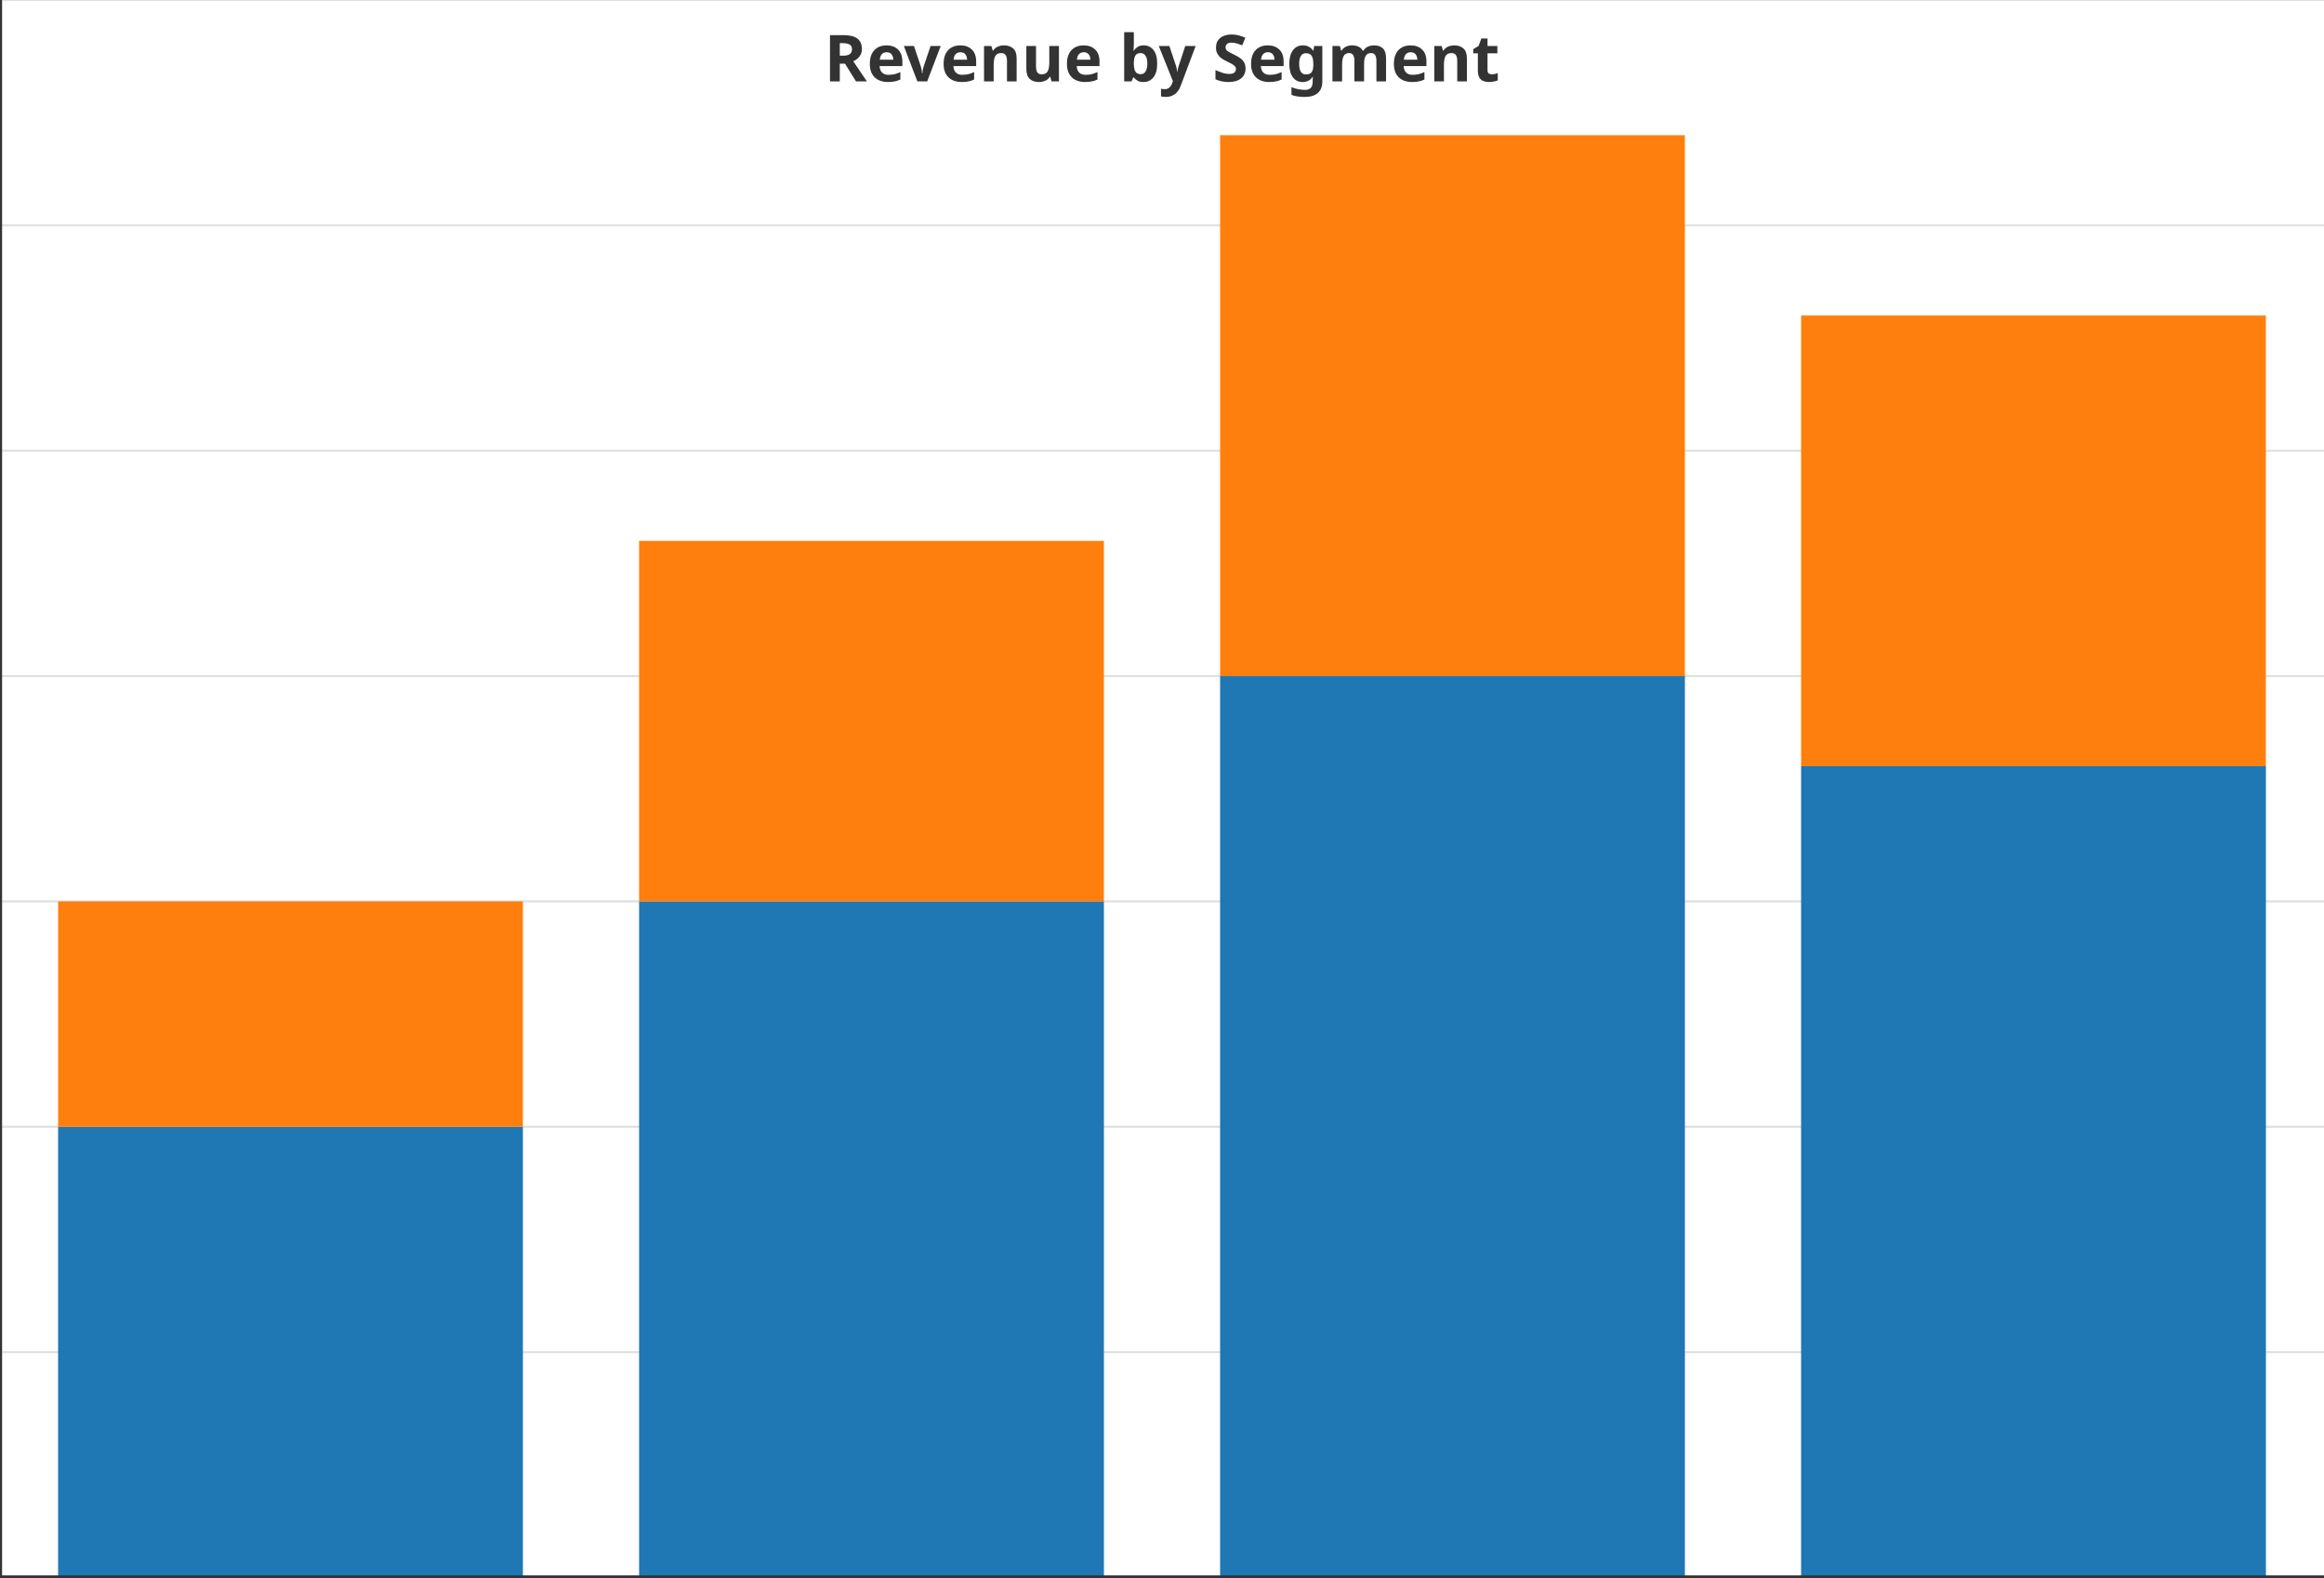
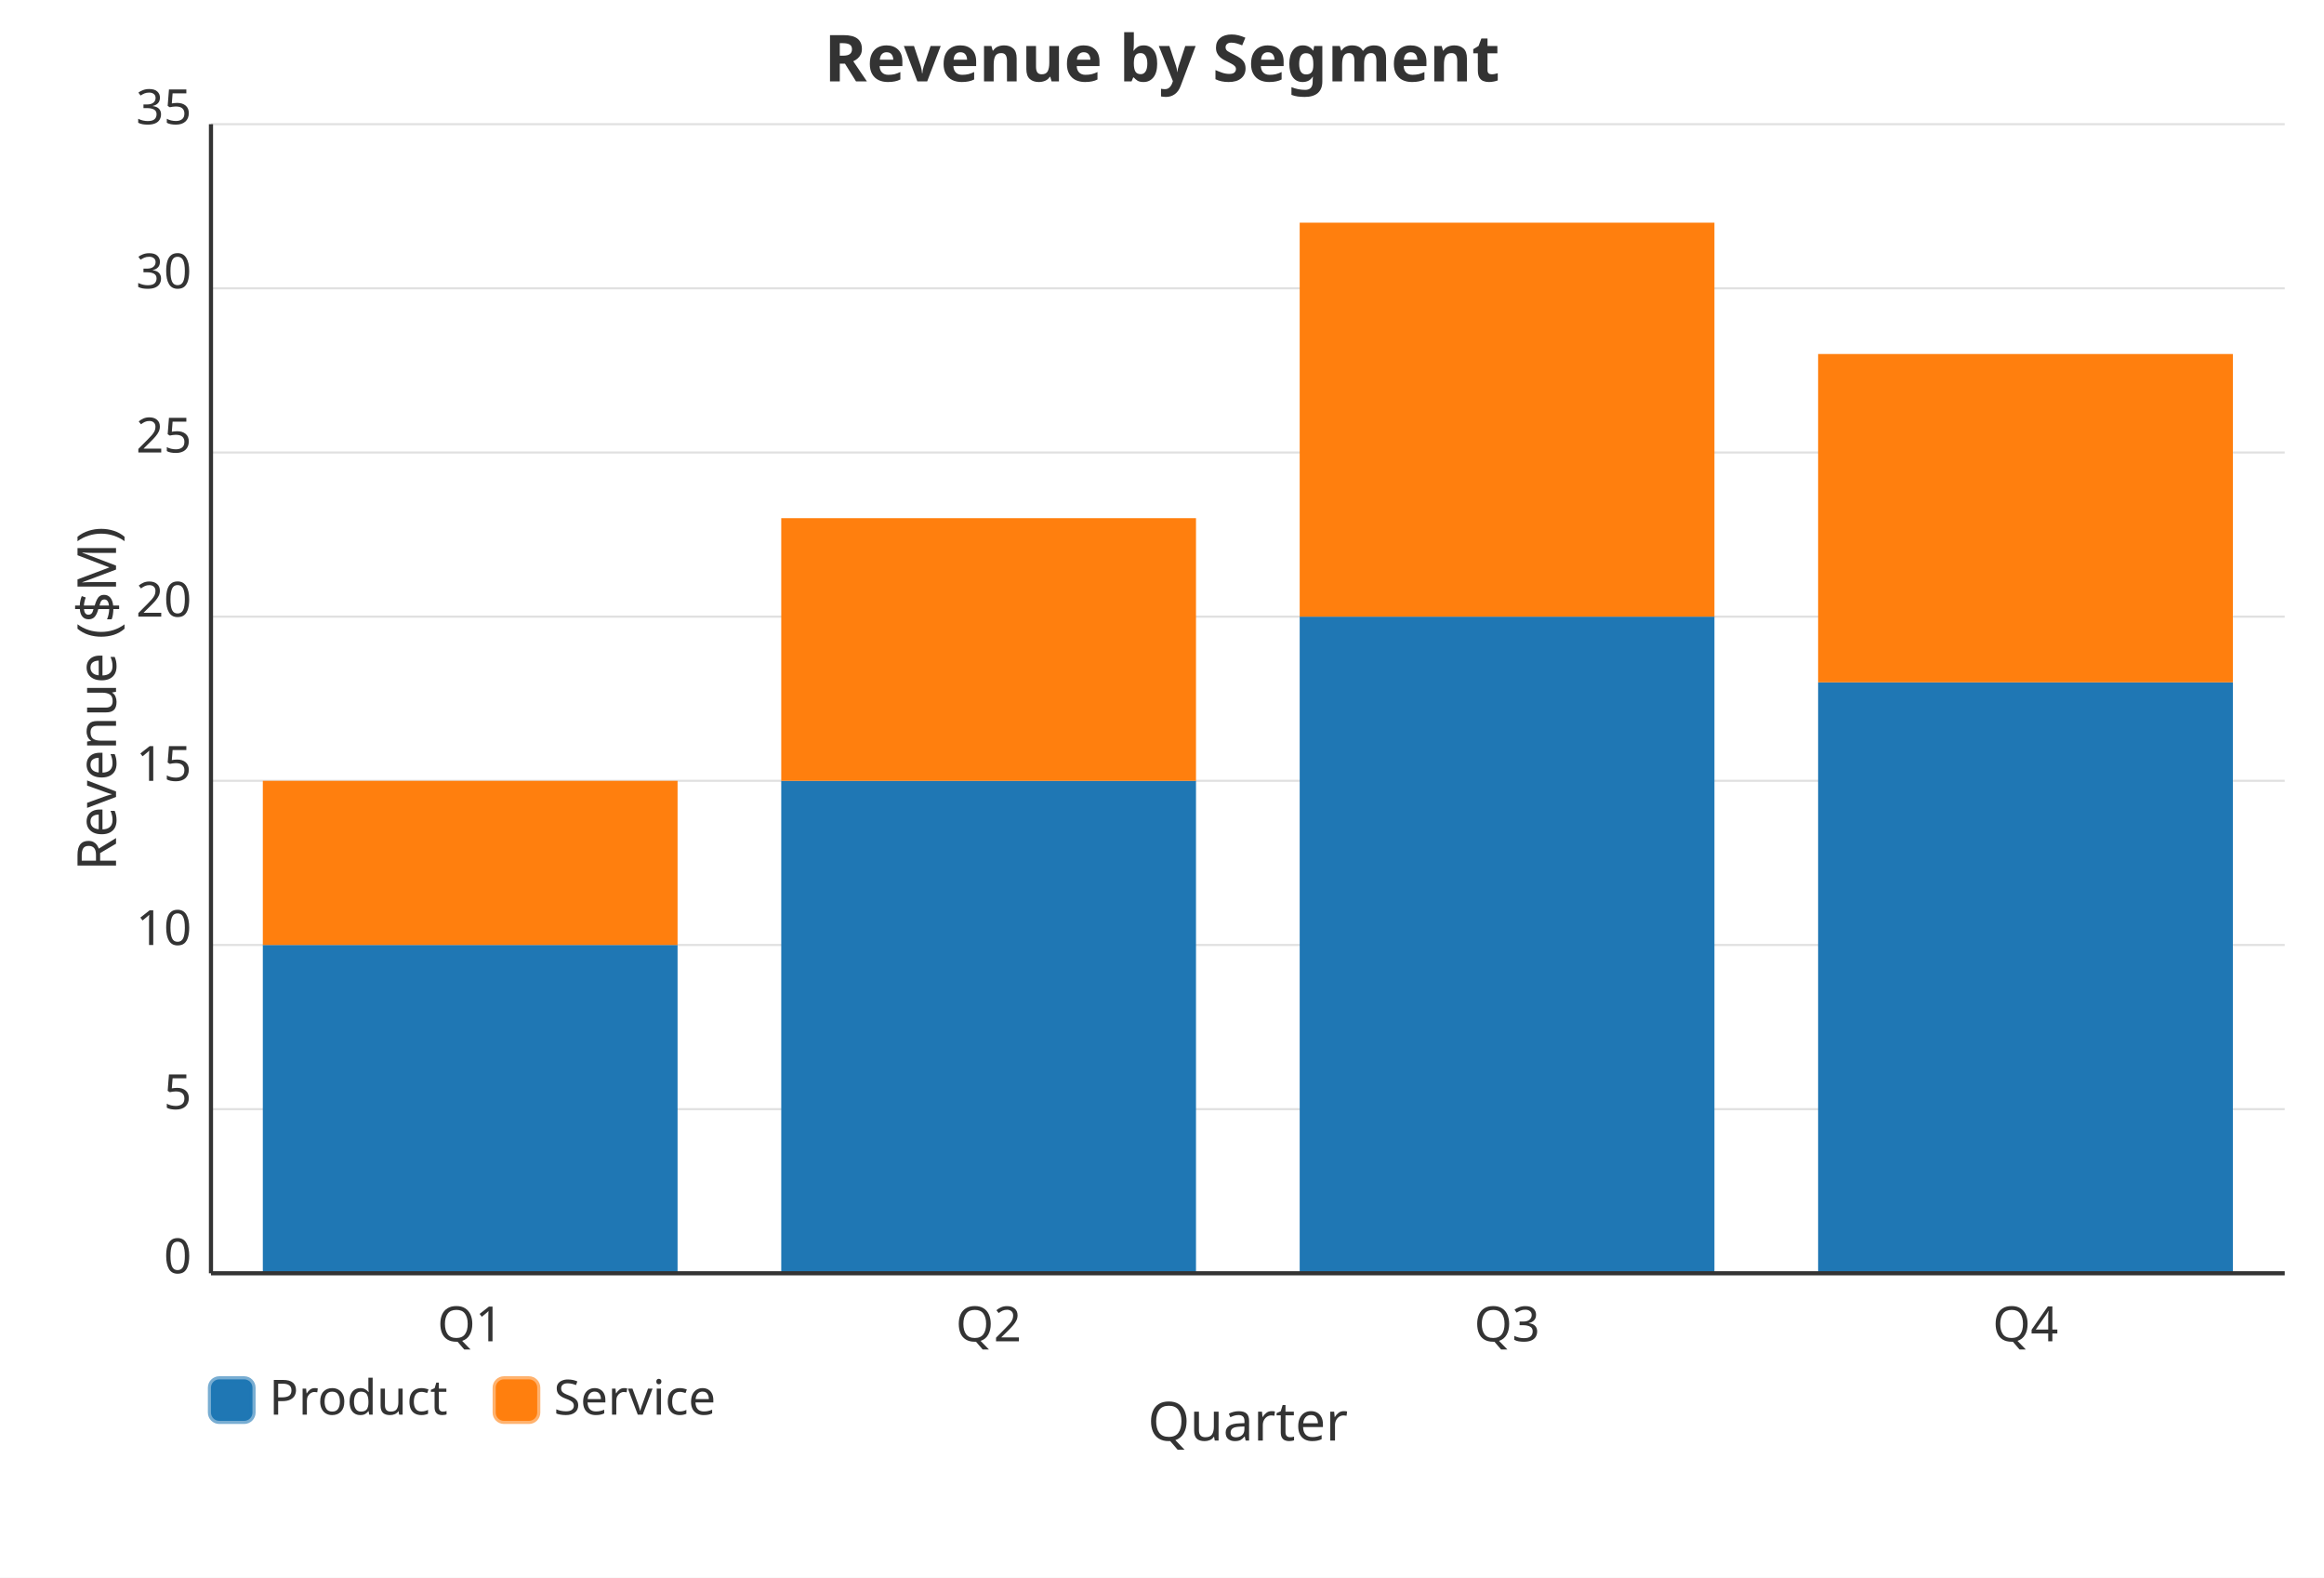
<svg xmlns="http://www.w3.org/2000/svg" width="560" height="380" viewBox="0 0 560 380" role="img">
  <rect width="560" height="380" fill="white" />
  <rect x="0" y="0" width="560" height="380" fill="rgb(255,255,255)" />
-   <line x1="0" y1="380" x2="560" y2="380" stroke="rgb(224,224,224)" stroke-width="0.5" />
-   <line x1="0" y1="325.714" x2="560" y2="325.714" stroke="rgb(224,224,224)" stroke-width="0.5" />
-   <line x1="0" y1="271.429" x2="560" y2="271.429" stroke="rgb(224,224,224)" stroke-width="0.5" />
-   <line x1="0" y1="217.143" x2="560" y2="217.143" stroke="rgb(224,224,224)" stroke-width="0.5" />
-   <line x1="0" y1="162.857" x2="560" y2="162.857" stroke="rgb(224,224,224)" stroke-width="0.5" />
-   <line x1="0" y1="108.571" x2="560" y2="108.571" stroke="rgb(224,224,224)" stroke-width="0.5" />
-   <line x1="0" y1="54.286" x2="560" y2="54.286" stroke="rgb(224,224,224)" stroke-width="0.5" />
-   <line x1="0" y1="0" x2="560" y2="0" stroke="rgb(224,224,224)" stroke-width="0.5" />
-   <rect x="14" y="271.429" width="112" height="108.571" fill="rgb(31,119,180)" />
-   <rect x="154" y="217.143" width="112" height="162.857" fill="rgb(31,119,180)" />
-   <rect x="294" y="162.857" width="112" height="217.143" fill="rgb(31,119,180)" />
-   <rect x="434" y="184.571" width="112" height="195.429" fill="rgb(31,119,180)" />
-   <rect x="14" y="217.143" width="112" height="54.286" fill="rgb(255,127,14)" />
-   <rect x="154" y="130.286" width="112" height="86.857" fill="rgb(255,127,14)" />
-   <rect x="294" y="32.571" width="112" height="130.286" fill="rgb(255,127,14)" />
-   <rect x="434" y="76" width="112" height="108.571" fill="rgb(255,127,14)" />
-   <line x1="0" y1="0" x2="0" y2="380" stroke="rgb(51,51,51)" stroke-width="1" />
-   <line x1="0" y1="380" x2="560" y2="380" stroke="rgb(51,51,51)" stroke-width="1" />
-   <text x="70" y="396.38" font-family="sans-serif" font-size="11.7" fill="rgb(51,51,51)" text-anchor="middle">Q1</text>
-   <text x="210" y="396.38" font-family="sans-serif" font-size="11.7" fill="rgb(51,51,51)" text-anchor="middle">Q2</text>
-   <text x="350" y="396.38" font-family="sans-serif" font-size="11.7" fill="rgb(51,51,51)" text-anchor="middle">Q3</text>
-   <text x="490" y="396.38" font-family="sans-serif" font-size="11.7" fill="rgb(51,51,51)" text-anchor="middle">Q4</text>
-   <text x="-4.68" y="380" font-family="sans-serif" font-size="11.7" fill="rgb(51,51,51)" text-anchor="end">0</text>
-   <text x="-4.68" y="325.714" font-family="sans-serif" font-size="11.7" fill="rgb(51,51,51)" text-anchor="end">5</text>
-   <text x="-4.68" y="271.429" font-family="sans-serif" font-size="11.7" fill="rgb(51,51,51)" text-anchor="end">10</text>
-   <text x="-4.68" y="217.143" font-family="sans-serif" font-size="11.7" fill="rgb(51,51,51)" text-anchor="end">15</text>
-   <text x="-4.68" y="162.857" font-family="sans-serif" font-size="11.7" fill="rgb(51,51,51)" text-anchor="end">20</text>
-   <text x="-4.68" y="108.571" font-family="sans-serif" font-size="11.7" fill="rgb(51,51,51)" text-anchor="end">25</text>
-   <text x="-4.68" y="54.286" font-family="sans-serif" font-size="11.7" fill="rgb(51,51,51)" text-anchor="end">30</text>
-   <text x="-4.68" y="0" font-family="sans-serif" font-size="11.7" fill="rgb(51,51,51)" text-anchor="end">35</text>
-   <text x="280" y="420.3" font-family="sans-serif" font-size="13" fill="rgb(51,51,51)" text-anchor="middle">Quarter</text>
-   <text x="-22.88" y="190" font-family="sans-serif" font-size="13" fill="rgb(51,51,51)" text-anchor="middle" transform="rotate(-90,-22.87995,190)">Revenue ($M)</text>
-   <rect x="0" y="405.55" width="10" height="10" fill="rgb(31,119,180)" stroke="rgba(31,119,180,0.600)" stroke-width="1.5" rx="2" />
-   <text x="14" y="414.05" font-family="sans-serif" font-size="11.7" fill="rgb(51,51,51)">Product</text>
-   <rect x="68.61" y="405.55" width="10" height="10" fill="rgb(255,127,14)" stroke="rgba(255,127,14,0.600)" stroke-width="1.5" rx="2" />
-   <text x="82.61" y="414.05" font-family="sans-serif" font-size="11.7" fill="rgb(51,51,51)">Service</text>
+   <line x1="50.838" y1="306.725" x2="550.533" y2="306.725" stroke="rgb(224,224,224)" stroke-width="0.5" />
+   <line x1="50.838" y1="267.181" x2="550.533" y2="267.181" stroke="rgb(224,224,224)" stroke-width="0.5" />
+   <line x1="50.838" y1="227.637" x2="550.533" y2="227.637" stroke="rgb(224,224,224)" stroke-width="0.5" />
+   <line x1="50.838" y1="188.093" x2="550.533" y2="188.093" stroke="rgb(224,224,224)" stroke-width="0.5" />
+   <line x1="50.838" y1="148.548" x2="550.533" y2="148.548" stroke="rgb(224,224,224)" stroke-width="0.5" />
+   <line x1="50.838" y1="109.004" x2="550.533" y2="109.004" stroke="rgb(224,224,224)" stroke-width="0.5" />
+   <line x1="50.838" y1="69.46" x2="550.533" y2="69.46" stroke="rgb(224,224,224)" stroke-width="0.5" />
+   <line x1="50.838" y1="29.916" x2="550.533" y2="29.916" stroke="rgb(224,224,224)" stroke-width="0.5" />
+   <rect x="63.33" y="227.637" width="99.939" height="79.088" fill="rgb(31,119,180)" />
+   <rect x="188.254" y="188.093" width="99.939" height="118.632" fill="rgb(31,119,180)" />
+   <rect x="313.178" y="148.548" width="99.939" height="158.177" fill="rgb(31,119,180)" />
+   <rect x="438.102" y="164.366" width="99.939" height="142.359" fill="rgb(31,119,180)" />
+   <rect x="63.33" y="188.093" width="99.939" height="39.544" fill="rgb(255,127,14)" />
+   <rect x="188.254" y="124.822" width="99.939" height="63.271" fill="rgb(255,127,14)" />
+   <rect x="313.178" y="53.642" width="99.939" height="94.906" fill="rgb(255,127,14)" />
+   <rect x="438.102" y="85.278" width="99.939" height="79.088" fill="rgb(255,127,14)" />
+   <line x1="50.838" y1="29.916" x2="50.838" y2="306.725" stroke="rgb(51,51,51)" stroke-width="1" />
+   <line x1="50.838" y1="306.725" x2="550.533" y2="306.725" stroke="rgb(51,51,51)" stroke-width="1" />
+   <text x="113.3" y="323.105" font-family="sans-serif" font-size="11.7" fill="rgb(51,51,51)" text-anchor="middle">Q1</text>
+   <text x="238.224" y="323.105" font-family="sans-serif" font-size="11.7" fill="rgb(51,51,51)" text-anchor="middle">Q2</text>
+   <text x="363.147" y="323.105" font-family="sans-serif" font-size="11.7" fill="rgb(51,51,51)" text-anchor="middle">Q3</text>
+   <text x="488.071" y="323.105" font-family="sans-serif" font-size="11.7" fill="rgb(51,51,51)" text-anchor="middle">Q4</text>
+   <text x="46.158" y="306.725" font-family="sans-serif" font-size="11.7" fill="rgb(51,51,51)" text-anchor="end">0</text>
+   <text x="46.158" y="267.181" font-family="sans-serif" font-size="11.7" fill="rgb(51,51,51)" text-anchor="end">5</text>
+   <text x="46.158" y="227.637" font-family="sans-serif" font-size="11.7" fill="rgb(51,51,51)" text-anchor="end">10</text>
+   <text x="46.158" y="188.093" font-family="sans-serif" font-size="11.7" fill="rgb(51,51,51)" text-anchor="end">15</text>
+   <text x="46.158" y="148.548" font-family="sans-serif" font-size="11.7" fill="rgb(51,51,51)" text-anchor="end">20</text>
+   <text x="46.158" y="109.004" font-family="sans-serif" font-size="11.7" fill="rgb(51,51,51)" text-anchor="end">25</text>
+   <text x="46.158" y="69.46" font-family="sans-serif" font-size="11.7" fill="rgb(51,51,51)" text-anchor="end">30</text>
+   <text x="46.158" y="29.916" font-family="sans-serif" font-size="11.7" fill="rgb(51,51,51)" text-anchor="end">35</text>
+   <text x="300.686" y="347.025" font-family="sans-serif" font-size="13" fill="rgb(51,51,51)" text-anchor="middle">Quarter</text>
+   <text x="27.958" y="168.32" font-family="sans-serif" font-size="13" fill="rgb(51,51,51)" text-anchor="middle" transform="rotate(-90,27.9581,168.3204)">Revenue ($M)</text>
+   <rect x="50.838" y="332.275" width="10" height="10" fill="rgb(31,119,180)" stroke="rgba(31,119,180,0.600)" stroke-width="1.5" rx="2" />
+   <text x="64.838" y="340.775" font-family="sans-serif" font-size="11.7" fill="rgb(51,51,51)">Product</text>
+   <rect x="119.448" y="332.275" width="10" height="10" fill="rgb(255,127,14)" stroke="rgba(255,127,14,0.600)" stroke-width="1.5" rx="2" />
+   <text x="133.448" y="340.775" font-family="sans-serif" font-size="11.7" fill="rgb(51,51,51)">Service</text>
  <text x="280" y="19.6" font-family="sans-serif" font-size="15.6" fill="rgb(51,51,51)" font-weight="bold" text-anchor="middle">Revenue by Segment</text>
</svg>
